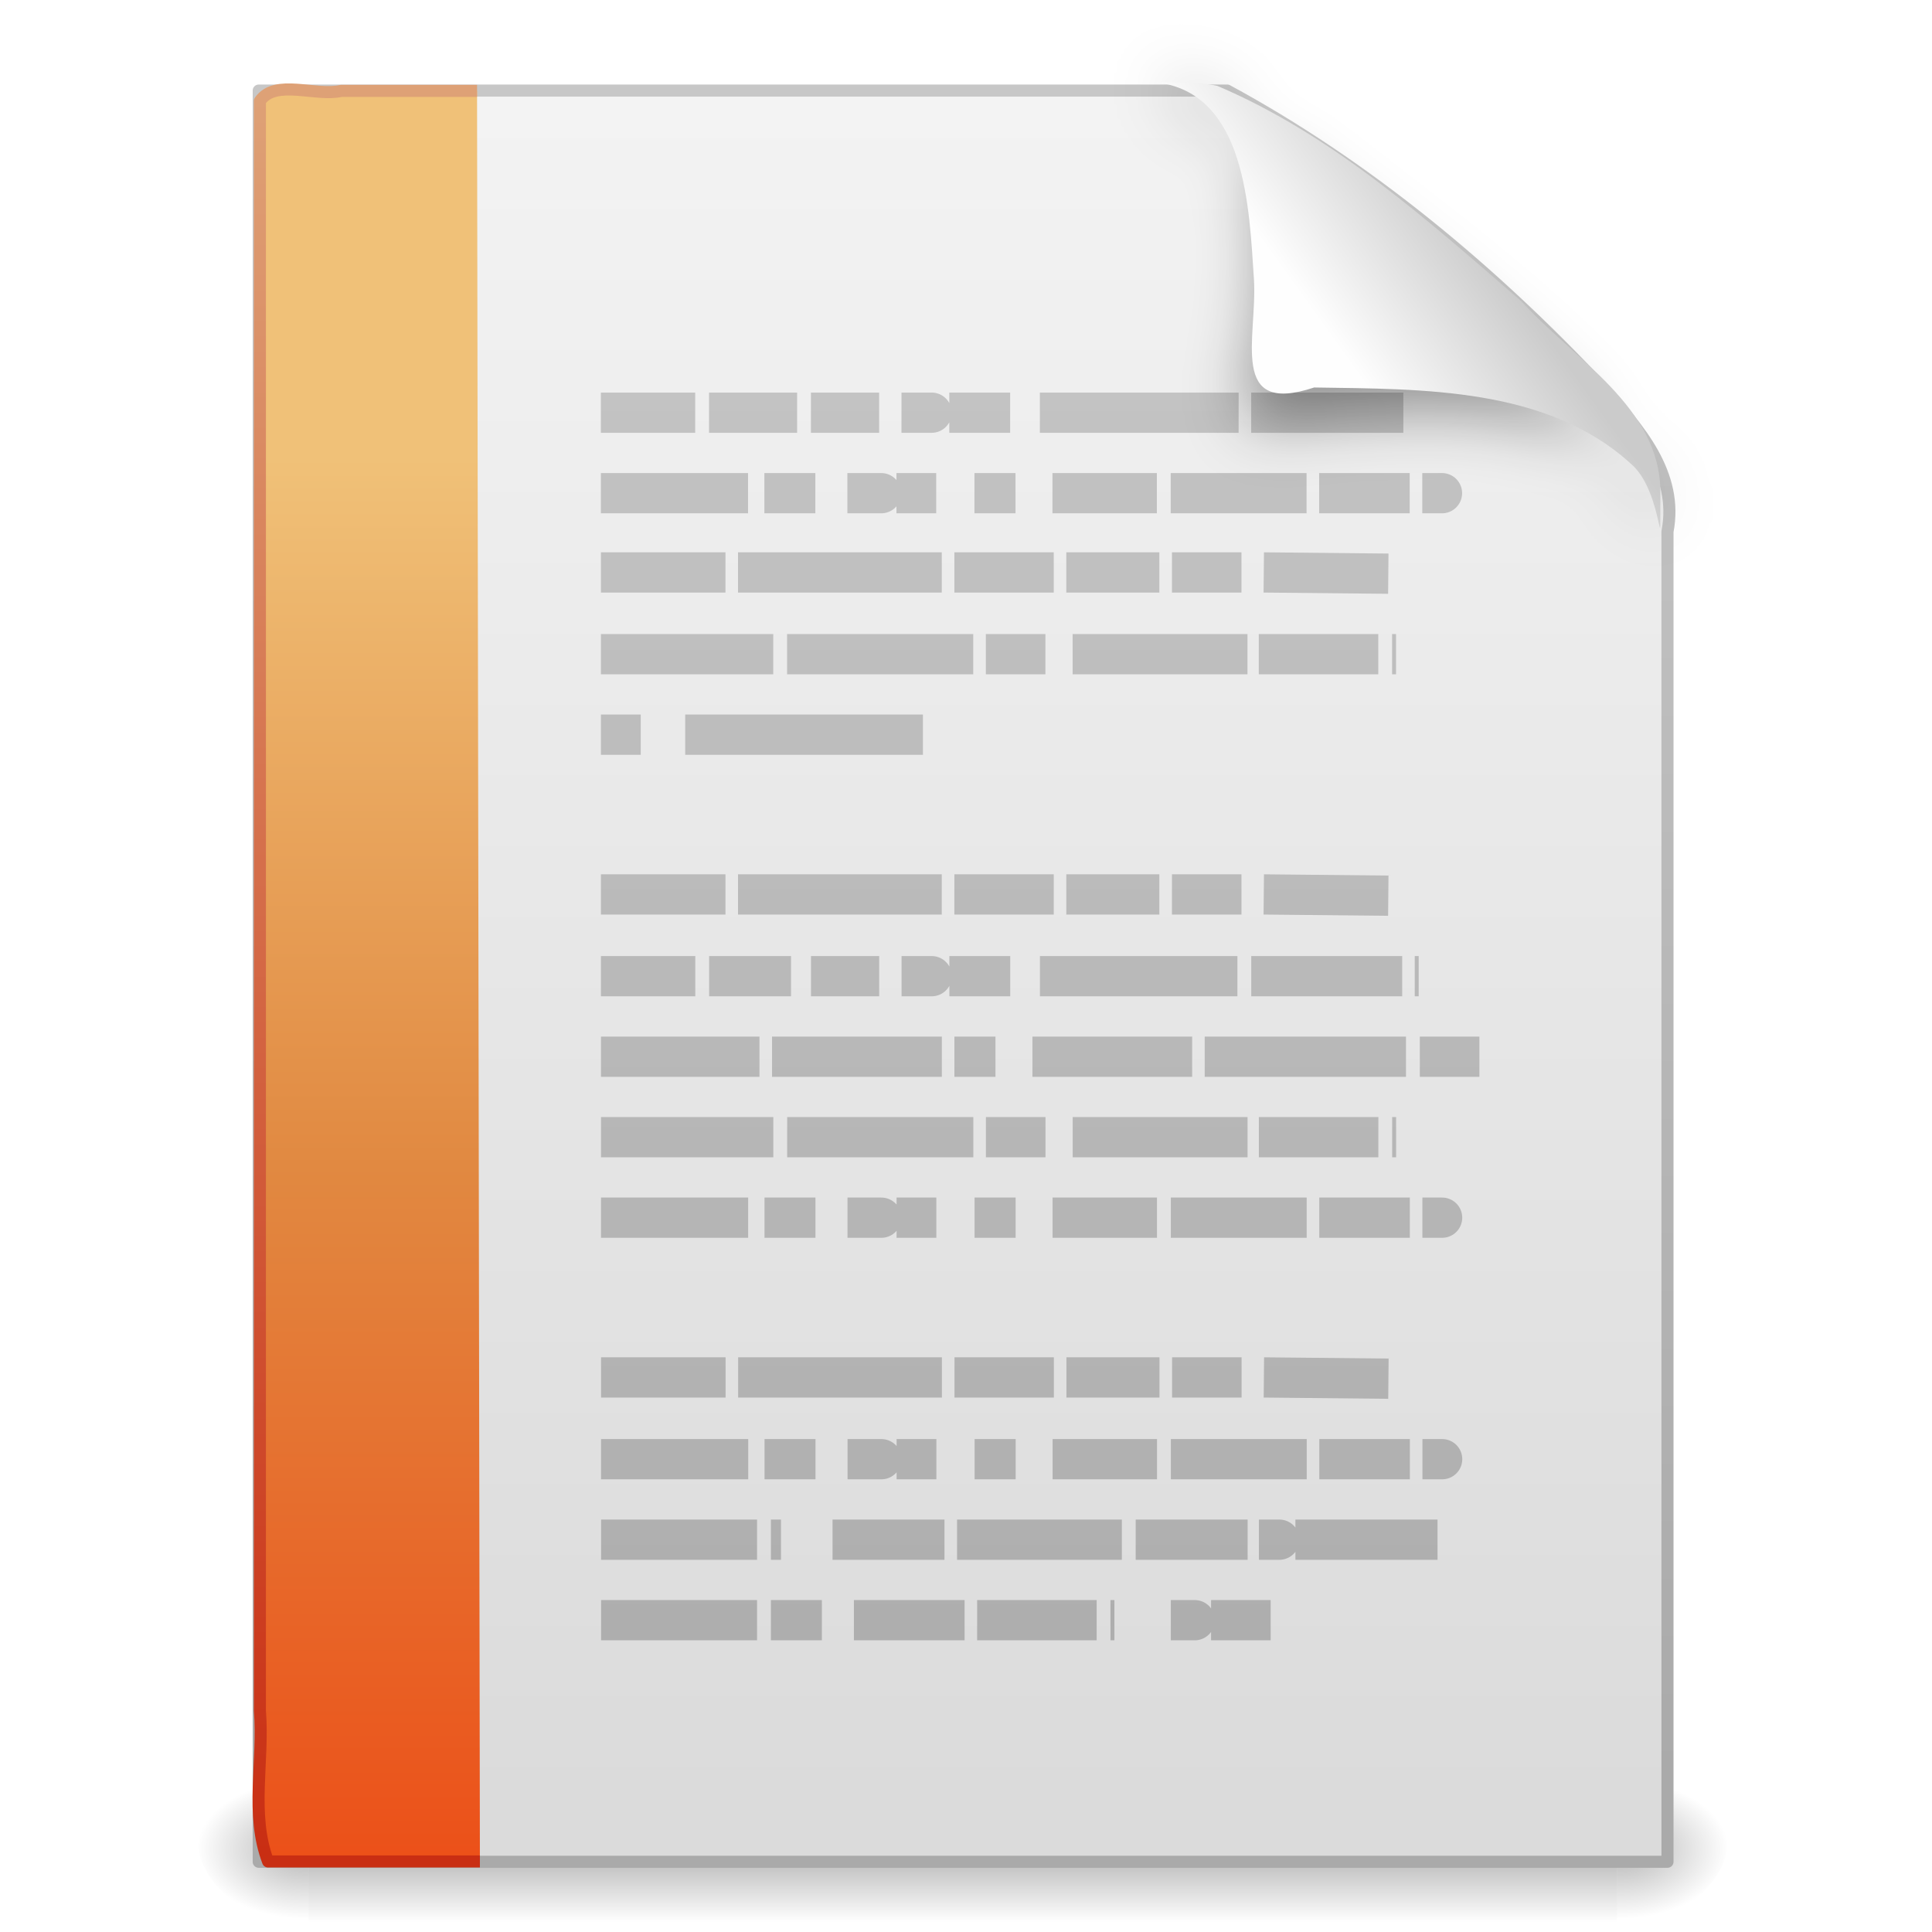
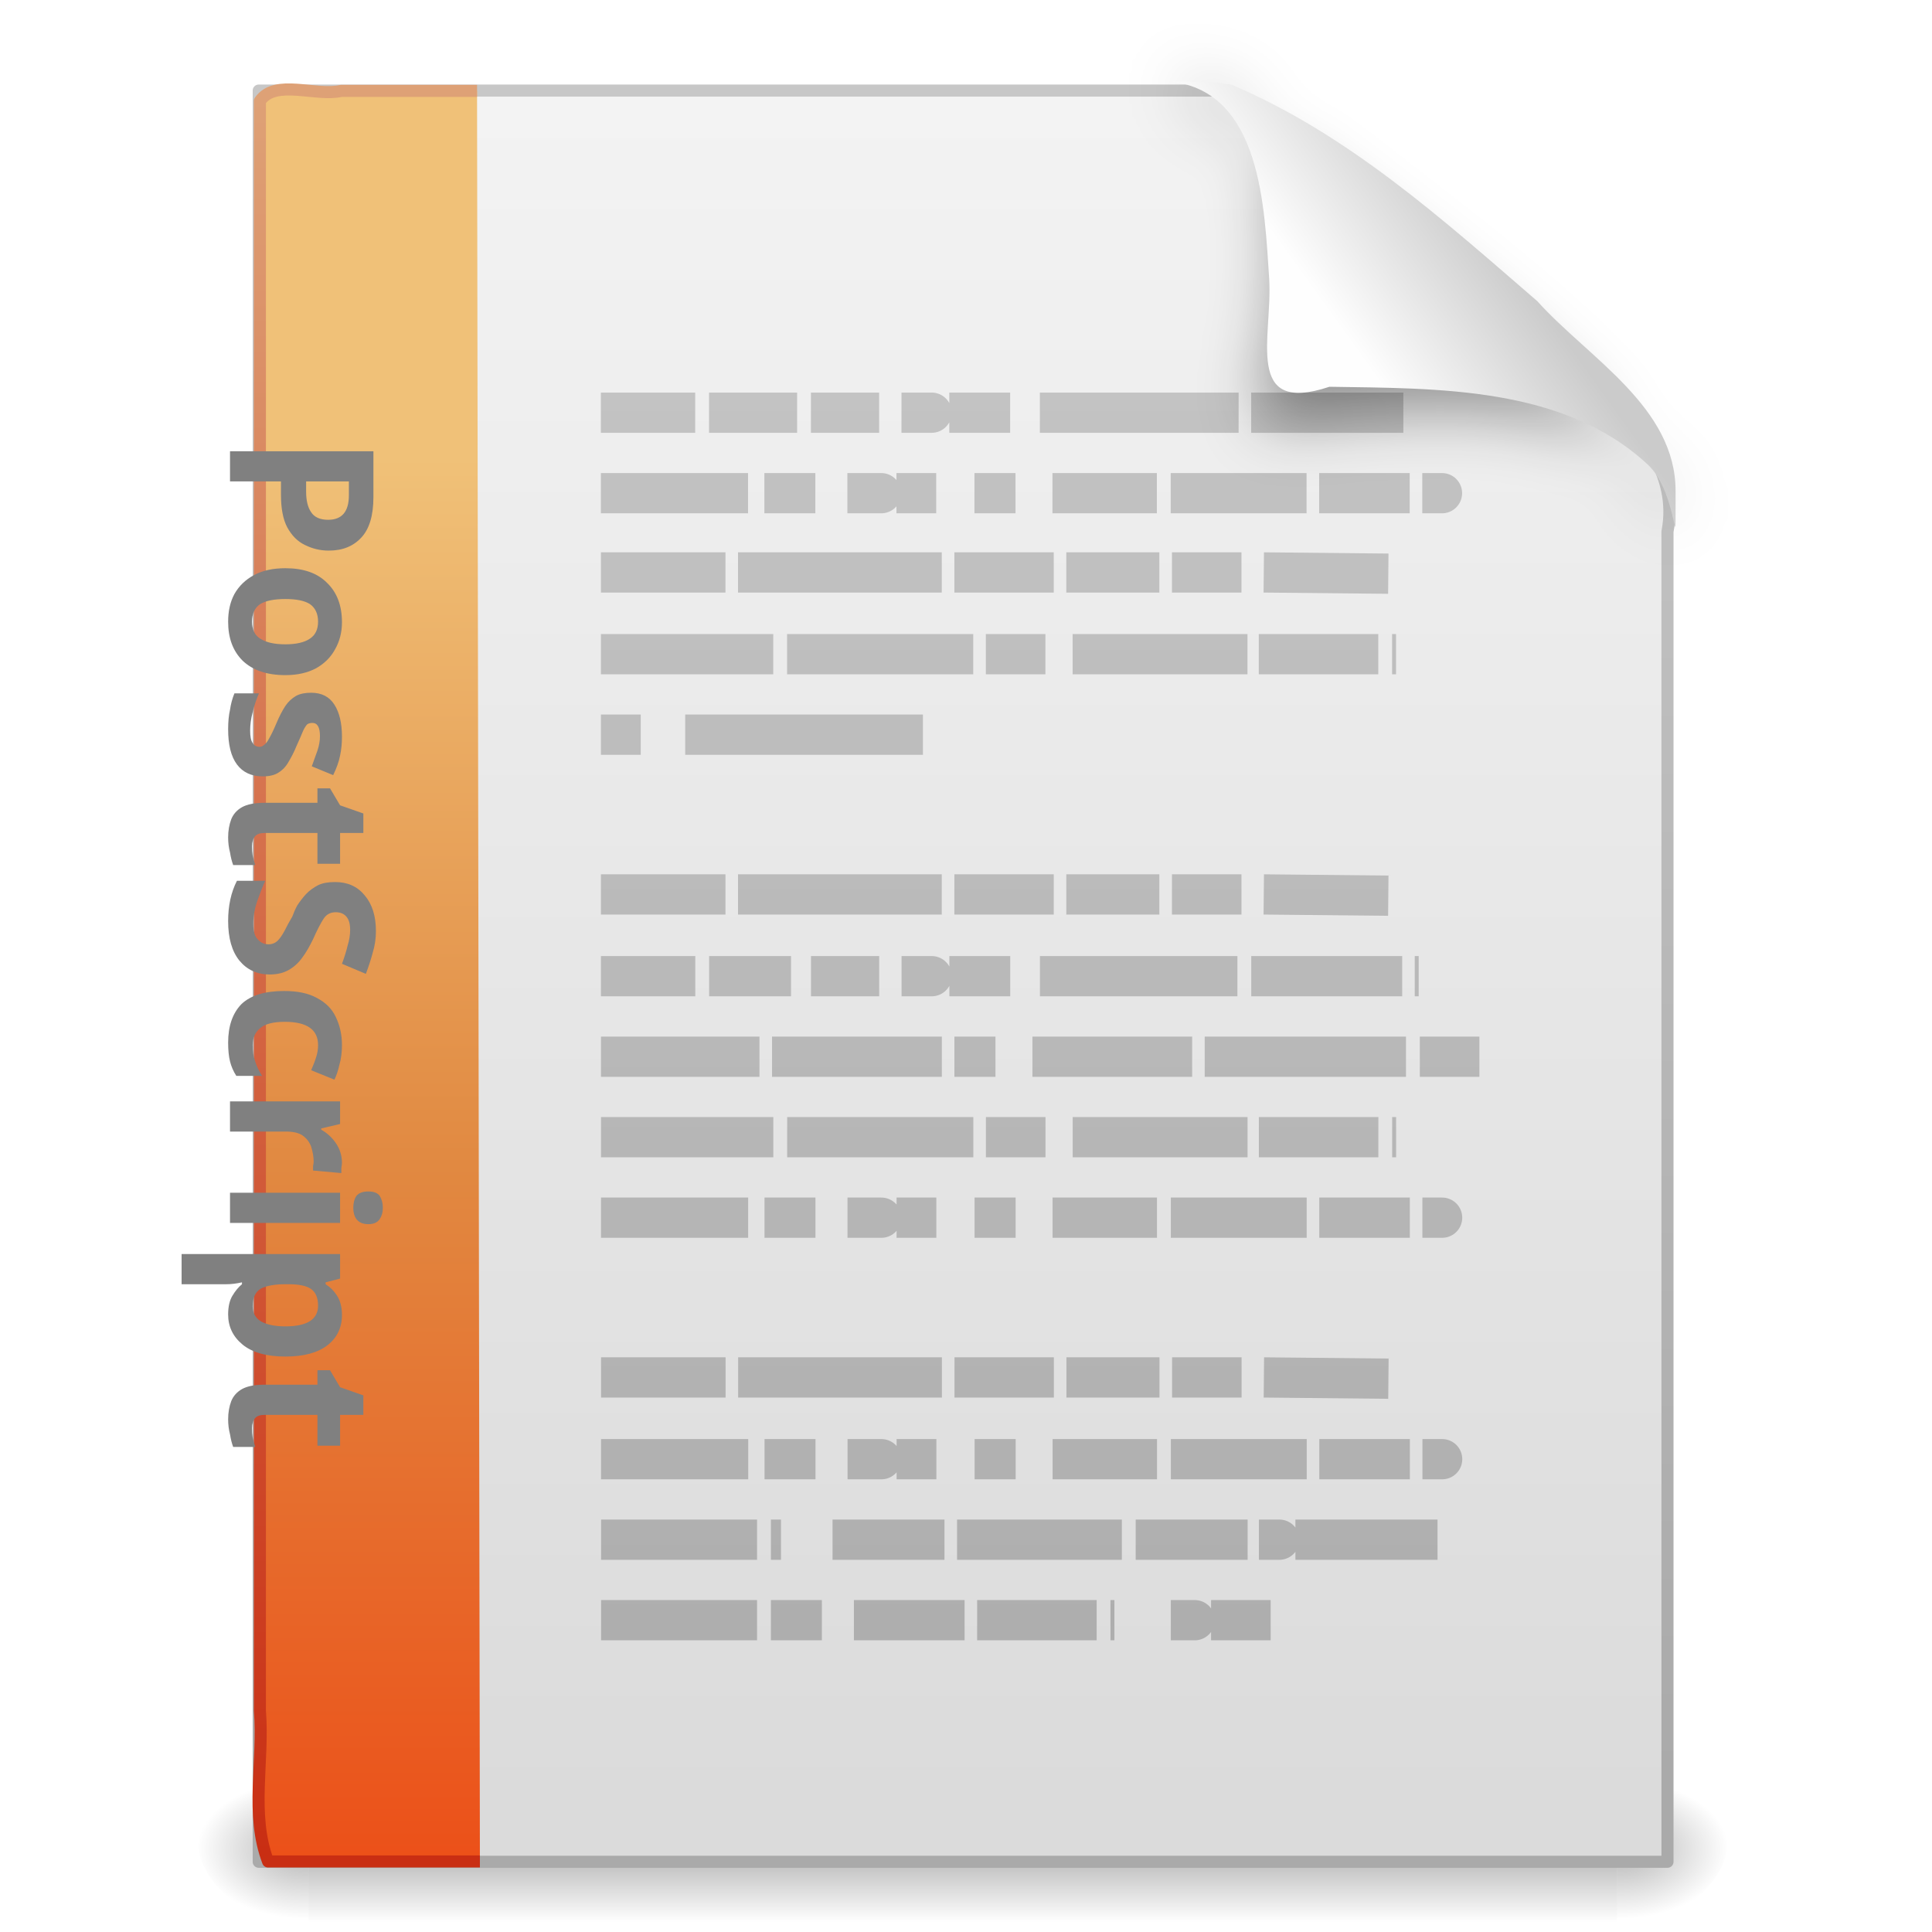
<svg xmlns="http://www.w3.org/2000/svg" xmlns:xlink="http://www.w3.org/1999/xlink" height="64" version="1.1" viewBox="0 0 48 48" width="64">
  <defs>
-     <linearGradient gradientTransform="matrix(.9977 0 0 1.0407 .1719 .33303)" gradientUnits="userSpaceOnUse" id="k" x1="32.892" x2="36.358" y1="8.059" y2="5.457">
+     <linearGradient gradientTransform="matrix(.9977 0 0 1.0407 .1719 .33303)" gradientUnits="userSpaceOnUse" id="p" x1="32.892" x2="36.358" y1="8.059" y2="5.457">
      <stop offset="0" stop-color="#fefefe" />
      <stop offset="1" stop-color="#cbcbcb" />
    </linearGradient>
-     <filter color-interpolation-filters="sRGB" height="1.329" id="l" width="1.297" x="-0.148" y="-0.164">
+     <filter color-interpolation-filters="sRGB" height="1.329" id="o" width="1.297" x="-0.148" y="-0.164">
      <feGaussianBlur stdDeviation="0.774" />
    </filter>
-     <linearGradient gradientTransform="translate(1.9463 -1.2942)" gradientUnits="userSpaceOnUse" id="j" x1="22.004" x2="22.004" xlink:href="#b" y1="47.813" y2="3.364" />
-     <linearGradient id="b">
+     <linearGradient gradientTransform="translate(1.9463 -1.2942)" gradientUnits="userSpaceOnUse" id="q" x1="22.004" x2="22.004" xlink:href="#m" y1="47.813" y2="3.364" />
+     <linearGradient id="m">
      <stop offset="0" stop-color="#aaa" />
      <stop offset="1" stop-color="#c8c8c8" />
    </linearGradient>
-     <linearGradient gradientTransform="matrix(.79932 0 0 1.0037 40.784 .19215)" gradientUnits="userSpaceOnUse" id="i" x1="-22.54" x2="-22.54" y1="11.109" y2="46.264">
+     <linearGradient gradientTransform="matrix(.79932 0 0 1.0037 40.784 .19215)" gradientUnits="userSpaceOnUse" id="r" x1="-22.54" x2="-22.54" y1="11.109" y2="46.264">
      <stop offset="0" stop-color="#f0c178" />
      <stop offset="0.5" stop-color="#e18941" />
      <stop offset="1" stop-color="#ec4f18" />
    </linearGradient>
-     <linearGradient gradientTransform="matrix(.91101 0 0 .977 .53115 .80491)" gradientUnits="userSpaceOnUse" id="h" x1="9.492" x2="9.492" y1="46.314" y2="1.716">
+     <linearGradient gradientTransform="matrix(.91101 0 0 .977 .53115 .80491)" gradientUnits="userSpaceOnUse" id="s" x1="9.492" x2="9.492" y1="46.314" y2="1.716">
      <stop offset="0" stop-color="#c92e13" />
      <stop offset="1" stop-color="#dea176" />
    </linearGradient>
-     <linearGradient gradientTransform="matrix(1 0 0 .95617 -.071593 -.16205)" gradientUnits="userSpaceOnUse" id="g" x1="25.132" x2="25.132" y1="0.985" y2="47.013">
+     <linearGradient gradientTransform="matrix(1 0 0 .95617 -.071593 -.16205)" gradientUnits="userSpaceOnUse" id="t" x1="25.132" x2="25.132" y1="0.985" y2="47.013">
      <stop offset="0" stop-color="#f4f4f4" />
      <stop offset="1" stop-color="#dbdbdb" />
    </linearGradient>
-     <linearGradient gradientTransform="matrix(.8075 0 0 .89483 59.338 -1.2277)" gradientUnits="userSpaceOnUse" id="f" x1="-51.786" x2="-51.786" xlink:href="#b" y1="50.786" y2="2.906" />
-     <radialGradient cx="605.71" cy="486.65" gradientTransform="matrix(.02304 0 0 .0147 26.369 38.479)" gradientUnits="userSpaceOnUse" id="d" r="117.14" xlink:href="#a" />
-     <linearGradient id="a">
+     <linearGradient gradientTransform="matrix(.8075 0 0 .89483 59.338 -1.2277)" gradientUnits="userSpaceOnUse" id="u" x1="-51.786" x2="-51.786" xlink:href="#m" y1="50.786" y2="2.906" />
+     <radialGradient cx="605.71" cy="486.65" gradientTransform="matrix(.02304 0 0 .0147 26.369 38.479)" gradientUnits="userSpaceOnUse" id="w" r="117.14" xlink:href="#n" />
+     <linearGradient id="n">
      <stop offset="0" />
      <stop offset="1" stop-opacity="0" />
    </linearGradient>
-     <radialGradient cx="605.71" cy="486.65" gradientTransform="matrix(-.02304 0 0 .0147 21.631 38.479)" gradientUnits="userSpaceOnUse" id="c" r="117.14" xlink:href="#a" />
-     <linearGradient gradientTransform="matrix(.067325 0 0 .0147 -.33304 38.479)" gradientUnits="userSpaceOnUse" id="e" x1="302.86" x2="302.86" y1="366.65" y2="609.51">
+     <radialGradient cx="605.71" cy="486.65" gradientTransform="matrix(-.02304 0 0 .0147 21.631 38.479)" gradientUnits="userSpaceOnUse" id="x" r="117.14" xlink:href="#n" />
+     <linearGradient gradientTransform="matrix(.067325 0 0 .0147 -.33304 38.479)" gradientUnits="userSpaceOnUse" id="v" x1="302.86" x2="302.86" y1="366.65" y2="609.51">
      <stop offset="0" stop-opacity="0" />
      <stop offset="0.5" />
      <stop offset="1" stop-opacity="0" />
    </linearGradient>
  </defs>
  <g transform="translate(-.079692 .31402)">
-     <path d="m7.746 43.869h32.508v3.57h-32.508v-3.57z" fill="url(#e)" opacity="0.3" />
-     <path d="m7.746 43.869v3.57c-2.091 0.341-4.252-2.622-1.35-3.354 0.434-0.146 0.892-0.215 1.35-0.215z" fill="url(#c)" opacity="0.3" />
-     <path d="m40.254 43.869v3.57c2.091 0.341 4.252-2.622 1.35-3.354-0.434-0.146-0.892-0.215-1.35-0.215z" fill="url(#d)" opacity="0.3" />
+     <path d="m7.746 43.869h32.508v3.57h-32.508v-3.57z" fill="url(#v)" opacity="0.3" />
+     <path d="m7.746 43.869v3.57c-2.091 0.341-4.252-2.622-1.35-3.354 0.434-0.146 0.892-0.215 1.35-0.215z" fill="url(#x)" opacity="0.3" />
+     <path d="m40.254 43.869v3.57c2.091 0.341 4.252-2.622 1.35-3.354-0.434-0.146-0.892-0.215-1.35-0.215z" fill="url(#w)" opacity="0.3" />
  </g>
-   <path d="m6.428 2.25h24.061c3.492 1.892 6.603 4.496 9.317 7.388 0.909 1.01 1.901 2.128 1.622 3.57v33.047h-35v-44.005z" fill="url(#g)" stroke="url(#f)" stroke-linejoin="round" stroke-width="0.3" />
-   <path d="m11.923 46.248h-5.263c-0.447-1.167-0.102-2.501-0.203-3.745v-39.992c0.384-0.56 1.391-0.106 2.02-0.253h3.375" fill="url(#i)" stroke="url(#h)" stroke-linejoin="round" stroke-width="0.3" />
-   <path d="m14.928 10.253h2.344-2.344zm2.688 0h2.188-2.188zm2.531 0h1.695-1.695zm2.25 0c0.874 0 1.123 0 0 0zm1.188 0h1.512-1.512zm2.25 0h4.938-4.938zm5.25 0h3.781-3.781zm-16.156 2h3.656-3.656zm4.062 0h1.266-1.266zm2.062 0c0.611 0 1.538 0 0 0zm1.219 0h0.988-0.988zm1.938 0h1.02-1.02zm1.938 0h2.594-2.594zm2.938 0h3.375-3.375zm3.688 0h2.25-2.25zm2.562 0c0.609 0 0.697 0 0 0zm-20.406 1.969h3.094-3.094zm3.406 0h5.062-5.062zm5.375 0h2.469-2.469zm2.781 0h2.312-2.312zm2.625 0h1.727-1.727zm2.281 0c1.031 0.01 2.063 0.021 3.094 0.031-1.031-0.01-2.063-0.021-3.094-0.031zm-16.468 2.031h4.281-4.281zm4.625 0h4.625-4.625zm4.938 0h1.48-1.48zm2.156 0h4.344-4.344zm4.625 0h2.969-2.969zm3.312 0h0.098zm-19.656 2h0.989-0.989zm2.094 0h5.906-5.906zm-2.094 3.969h3.094-3.094zm3.406 0h5.062-5.062zm5.375 0h2.469-2.469zm2.781 0h2.312-2.312zm2.625 0h1.727-1.727zm2.281 0c1.031 0.01 2.063 0.021 3.094 0.031-1.031-0.01-2.063-0.021-3.094-0.031zm-16.468 2.031h2.344-2.344zm2.688 0h2.035-2.035zm2.531 0h1.695-1.695zm2.25 0c0.874 0 1.123 0 0 0zm1.188 0h1.512-1.512zm2.25 0h4.906-4.906zm5.25 0h3.75-3.75zm4.062 0h0.098zm-20.218 2h3.938-3.938zm4.25 0h4.219-4.219zm4.531 0h1.02-1.02zm1.938 0h3.969-3.969zm4.281 0h5-5zm5.344 0h1.48-1.48zm-20.343 2h4.281-4.281zm4.625 0h4.625-4.625zm4.938 0h1.48-1.48zm2.156 0h4.344-4.344zm4.625 0h2.969-2.969zm3.312 0h0.098zm-19.656 2h3.656-3.656zm4.062 0h1.266-1.266zm2.062 0c0.611 0 1.538 0 0 0zm1.219 0h0.988-0.988zm1.938 0h1.02-1.02zm1.938 0h2.594-2.594zm2.938 0h3.375-3.375zm3.688 0h2.25-2.25zm2.562 0c0.609 0 0.697 0 0 0zm-20.406 3.969h3.094-3.094zm3.406 0h5.062-5.062zm5.375 0h2.469-2.469zm2.781 0h2.312-2.312zm2.625 0h1.727-1.727zm2.281 0c1.031 0.01 2.063 0.021 3.094 0.031-1.031-0.01-2.063-0.021-3.094-0.031zm-16.468 2.031h3.656-3.656zm4.062 0h1.266-1.266zm2.062 0c0.611 0 1.538 0 0 0zm1.219 0h0.988-0.988zm1.938 0h1.02-1.02zm1.938 0h2.594-2.594zm2.938 0h3.375-3.375zm3.688 0h2.25-2.25zm2.562 0c0.609 0 0.697 0 0 0zm-20.406 2h3.875-3.875zm4.219 0h0.25-0.25zm1.531 0h2.781-2.781zm3.094 0h4.094-4.094zm4.438 0h2.781-2.781zm3.062 0c0.616 0 0.737 0 0 0zm0.906 0h3.531-3.531zm-17.25 2h3.875-3.875zm4.219 0h1.266-1.266zm2.062 0h2.75-2.75zm3.062 0h2.969-2.969zm3.312 0h0.098zm1.5 0c0.683 0 0.895 0 0 0zm1 0h1.48-1.48z" fill="none" stroke="url(#j)" stroke-width="1px" />
-   <g fill-rule="evenodd" transform="translate(.099747 -.31402)">
-     <path d="m28.625 2.36c2.684 0.056 2.837 3.424 2.635 5.421 0.171 1.221-1.349 3.716 0.788 2.89 2.788-0.182 6.077-0.619 8.408 1.264 0.653 0.493 0.926 2.6 0.399 0.859-2.206-3.227-5.507-5.498-8.536-7.893-1.207-0.879-2.4-1.791-3.695-2.54z" filter="url(#l)" opacity="0.4" />
-     <path d="m28.625 2.36c2.24 0.26 2.311 3.151 2.429 4.896 0.088 1.443-0.643 3.396 1.496 2.685 2.691 0.043 5.823-0.015 7.918 1.94 0.767 0.721 0.675 2.667 0.683 0.656 6e-3 -2.095-2.159-3.305-3.436-4.723-2.334-2.019-4.702-4.149-7.571-5.367-0.497-0.108-1.014-0.076-1.52-0.087z" fill="url(#k)" />
+   <path d="m6.428 2.25h24.061c3.492 1.892 6.603 4.496 9.317 7.388 0.909 1.01 1.901 2.128 1.622 3.57v33.047h-35v-44.005z" fill="url(#t)" stroke="url(#u)" stroke-linejoin="round" stroke-width="0.3" />
+   <path d="m11.923 46.248h-5.263c-0.447-1.167-0.102-2.501-0.203-3.745v-39.992c0.384-0.56 1.391-0.106 2.02-0.253h3.375" fill="url(#r)" stroke="url(#s)" stroke-linejoin="round" stroke-width="0.3" />
+   <path d="m14.928 10.253h2.344-2.344zm2.688 0h2.188-2.188zm2.531 0h1.695-1.695zm2.25 0c0.874 0 1.123 0 0 0zm1.188 0h1.512-1.512zm2.25 0h4.938-4.938zm5.25 0h3.781-3.781zm-16.156 2h3.656-3.656zm4.062 0h1.266-1.266zm2.062 0c0.611 0 1.538 0 0 0zm1.219 0h0.988-0.988zm1.938 0h1.02-1.02zm1.938 0h2.594-2.594zm2.938 0h3.375-3.375zm3.688 0h2.25-2.25zm2.562 0c0.609 0 0.697 0 0 0zm-20.406 1.969h3.094-3.094zm3.406 0h5.062-5.062zm5.375 0h2.469-2.469zm2.781 0h2.312-2.312zm2.625 0h1.727-1.727zm2.281 0c1.031 0.01 2.063 0.021 3.094 0.031-1.031-0.01-2.063-0.021-3.094-0.031zm-16.468 2.031h4.281-4.281zm4.625 0h4.625-4.625zm4.938 0h1.48-1.48zm2.156 0h4.344-4.344zm4.625 0h2.969-2.969zm3.312 0h0.098zm-19.656 2h0.989-0.989zm2.094 0h5.906-5.906zm-2.094 3.969h3.094-3.094zm3.406 0h5.062-5.062zm5.375 0h2.469-2.469zm2.781 0h2.312-2.312zm2.625 0h1.727-1.727zm2.281 0c1.031 0.01 2.063 0.021 3.094 0.031-1.031-0.01-2.063-0.021-3.094-0.031zm-16.468 2.031h2.344-2.344zm2.688 0h2.035-2.035zm2.531 0h1.695-1.695zm2.25 0c0.874 0 1.123 0 0 0zm1.188 0h1.512-1.512zm2.25 0h4.906-4.906zm5.25 0h3.75-3.75zm4.062 0h0.098zm-20.218 2h3.938-3.938zm4.25 0h4.219-4.219zm4.531 0h1.02-1.02zm1.938 0h3.969-3.969zm4.281 0h5-5zm5.344 0h1.48-1.48zm-20.343 2h4.281-4.281zm4.625 0h4.625-4.625zm4.938 0h1.48-1.48zm2.156 0h4.344-4.344zm4.625 0h2.969-2.969zm3.312 0h0.098zm-19.656 2h3.656-3.656zm4.062 0h1.266-1.266zm2.062 0c0.611 0 1.538 0 0 0zm1.219 0h0.988-0.988zm1.938 0h1.02-1.02zm1.938 0h2.594-2.594zm2.938 0h3.375-3.375zm3.688 0h2.25-2.25zm2.562 0c0.609 0 0.697 0 0 0zm-20.406 3.969h3.094-3.094zm3.406 0h5.062-5.062zm5.375 0h2.469-2.469zm2.781 0h2.312-2.312zm2.625 0h1.727-1.727zm2.281 0c1.031 0.01 2.063 0.021 3.094 0.031-1.031-0.01-2.063-0.021-3.094-0.031zm-16.468 2.031h3.656-3.656zm4.062 0h1.266-1.266zm2.062 0c0.611 0 1.538 0 0 0zm1.219 0h0.988-0.988zm1.938 0h1.02-1.02zm1.938 0h2.594-2.594zm2.938 0h3.375-3.375zm3.688 0h2.25-2.25zm2.562 0c0.609 0 0.697 0 0 0zm-20.406 2h3.875-3.875zm4.219 0h0.25-0.25zm1.531 0h2.781-2.781zm3.094 0h4.094-4.094zm4.438 0h2.781-2.781zm3.062 0c0.616 0 0.737 0 0 0zm0.906 0h3.531-3.531zm-17.25 2h3.875-3.875zm4.219 0h1.266-1.266zm2.062 0h2.75-2.75zm3.062 0h2.969-2.969zm3.312 0h0.098zm1.5 0c0.683 0 0.895 0 0 0zm1 0h1.48-1.48z" fill="none" stroke="url(#q)" stroke-width="1px" />
+   <g fill-rule="evenodd" transform="translate(.47822 -.33138)">
+     <path d="m28.625 2.36c2.684 0.056 2.837 3.424 2.635 5.421 0.171 1.221-1.349 3.716 0.788 2.89 2.788-0.182 6.077-0.619 8.408 1.264 0.653 0.493 0.926 2.6 0.399 0.859-2.206-3.227-5.507-5.498-8.536-7.893-1.207-0.879-2.4-1.791-3.695-2.54z" filter="url(#o)" opacity="0.4" />
+     <path d="m28.625 2.36c2.24 0.26 2.311 3.151 2.429 4.896 0.088 1.443-0.643 3.396 1.496 2.685 2.691 0.043 5.823-0.015 7.918 1.94 0.767 0.721 0.675 2.667 0.683 0.656 6e-3 -2.095-2.159-3.305-3.436-4.723-2.334-2.019-4.702-4.149-7.571-5.367-0.497-0.108-1.014-0.076-1.52-0.087z" fill="url(#p)" />
  </g>
+   <text fill="#808080" font-family="sans-serif" font-size="5px" font-weight="bold" letter-spacing="0px" stroke-width="0.75" style="line-height:1.25" word-spacing="0px" writing-mode="tb-rl" x="9.173" xml:space="preserve" y="9.238">
+     <tspan x="7.655" y="10.756">PostScript</tspan>
+   </text>
</svg>
